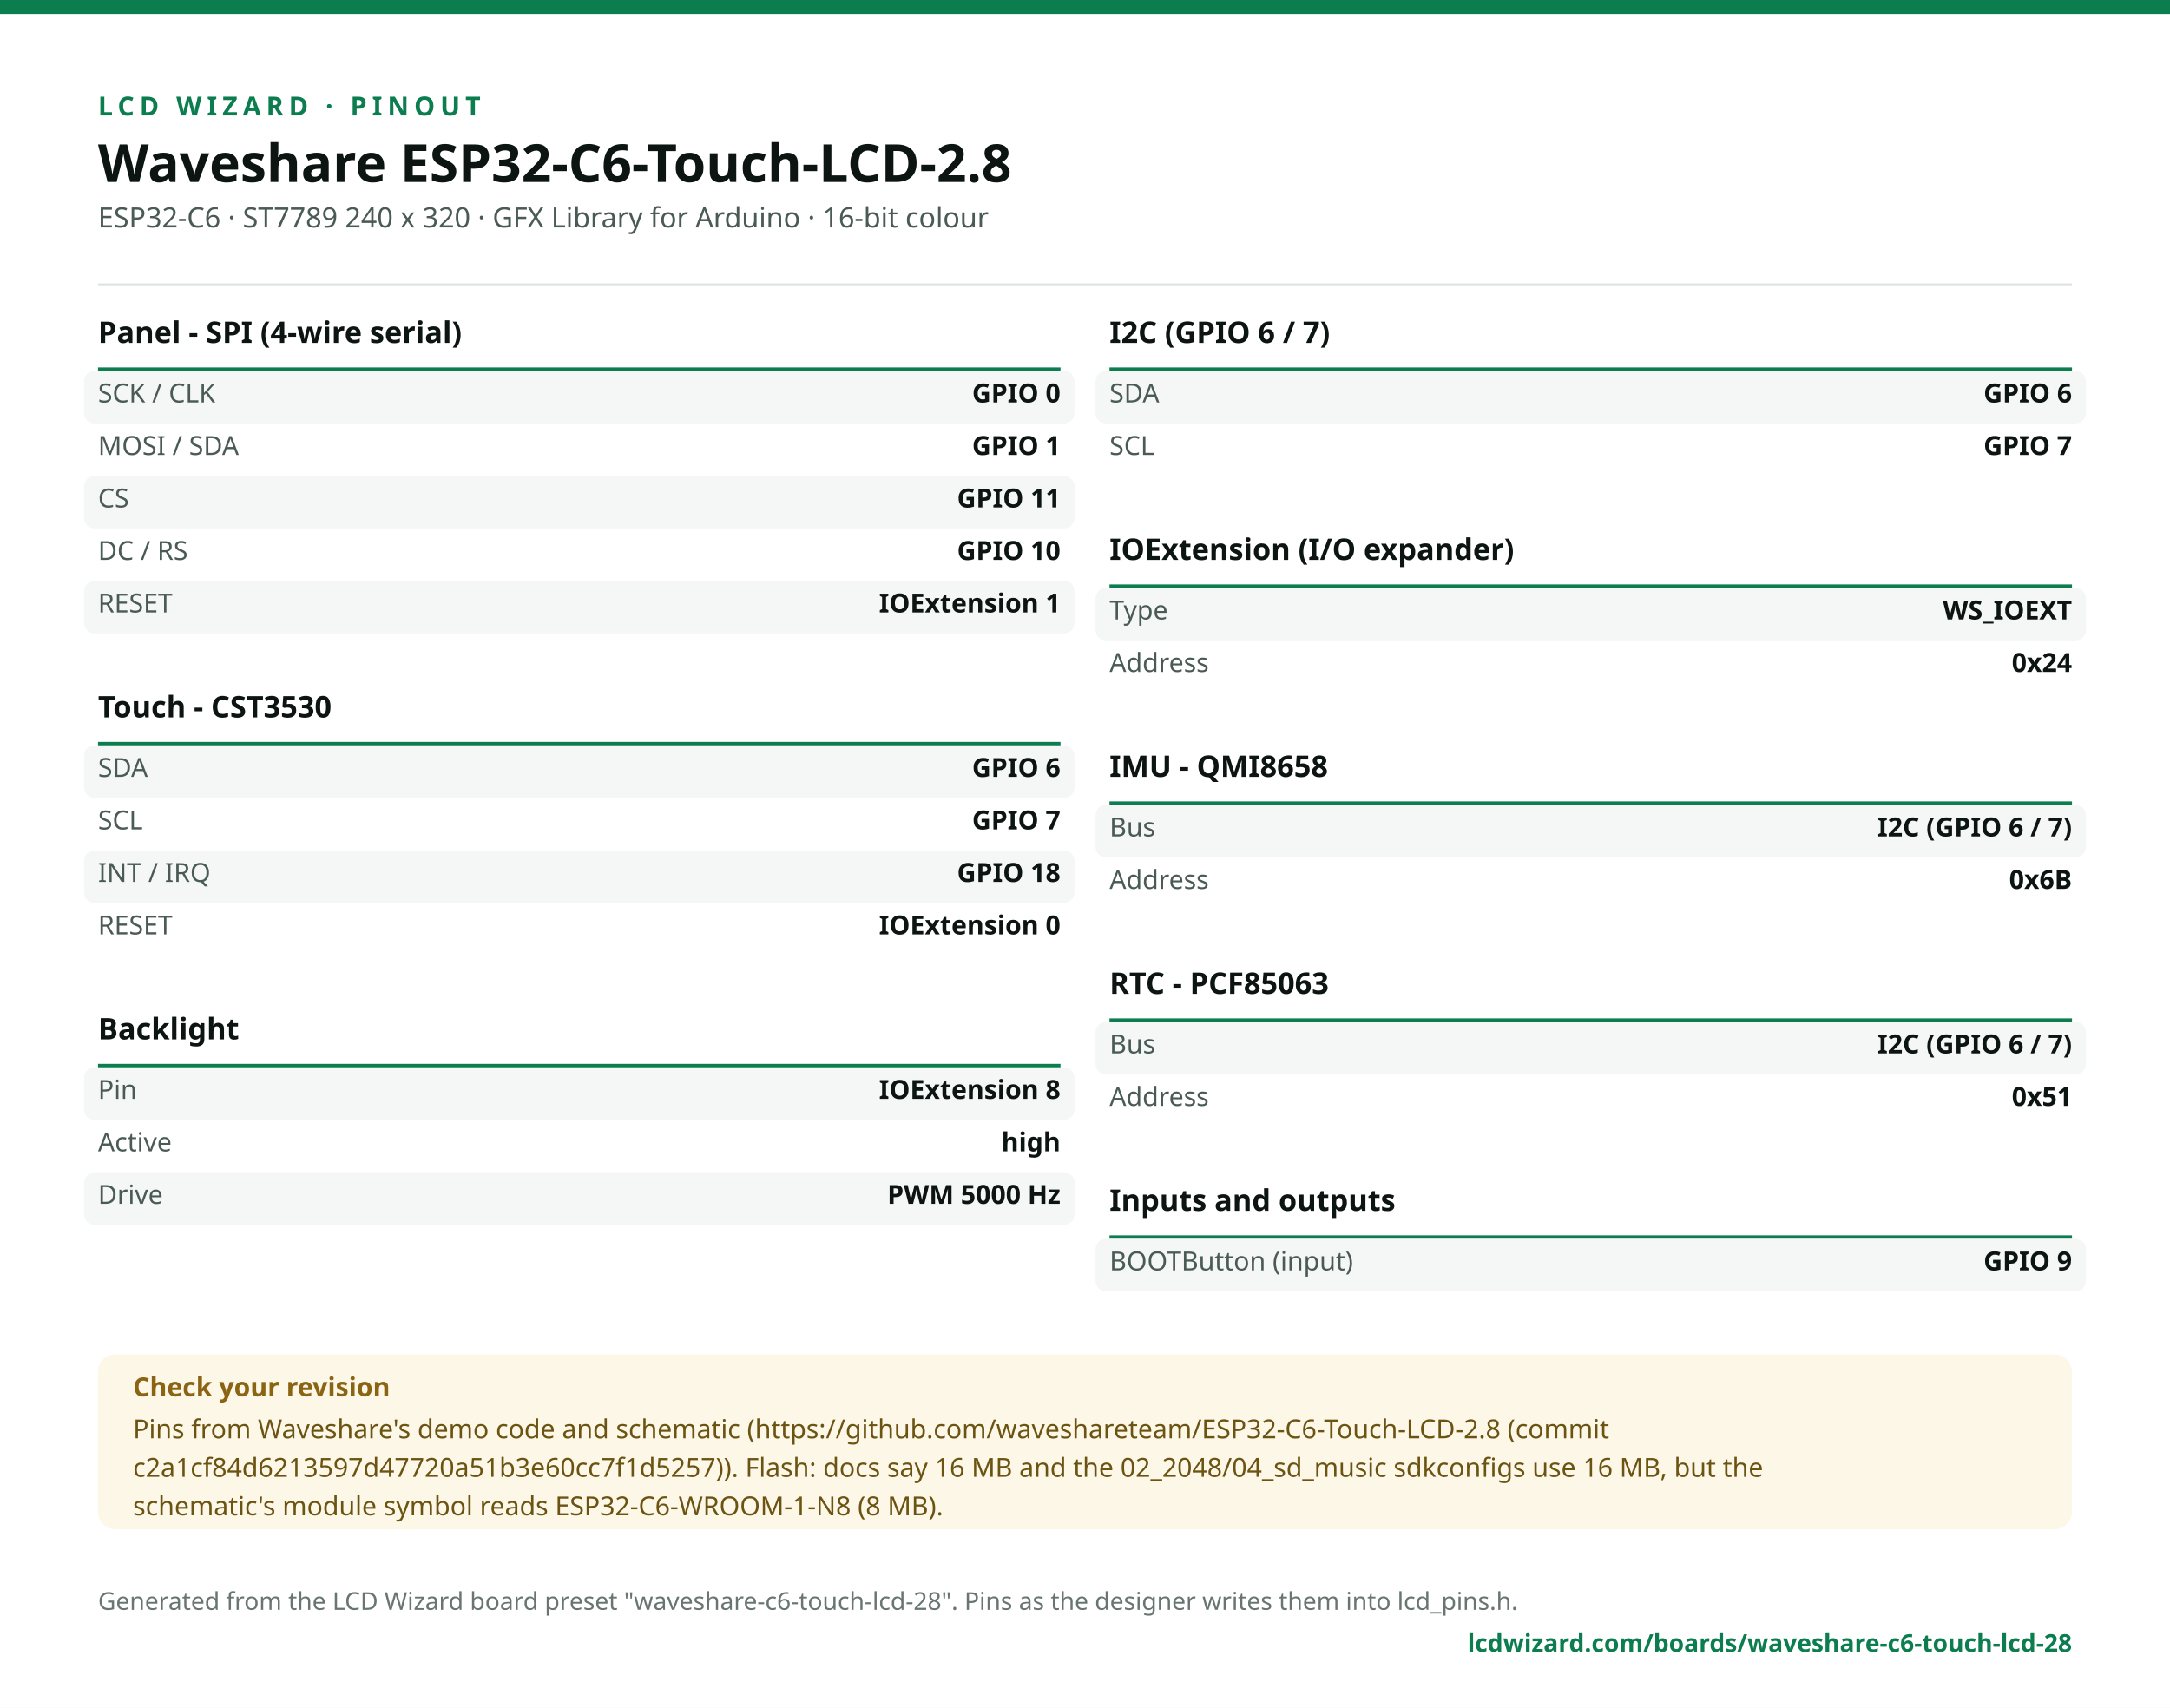
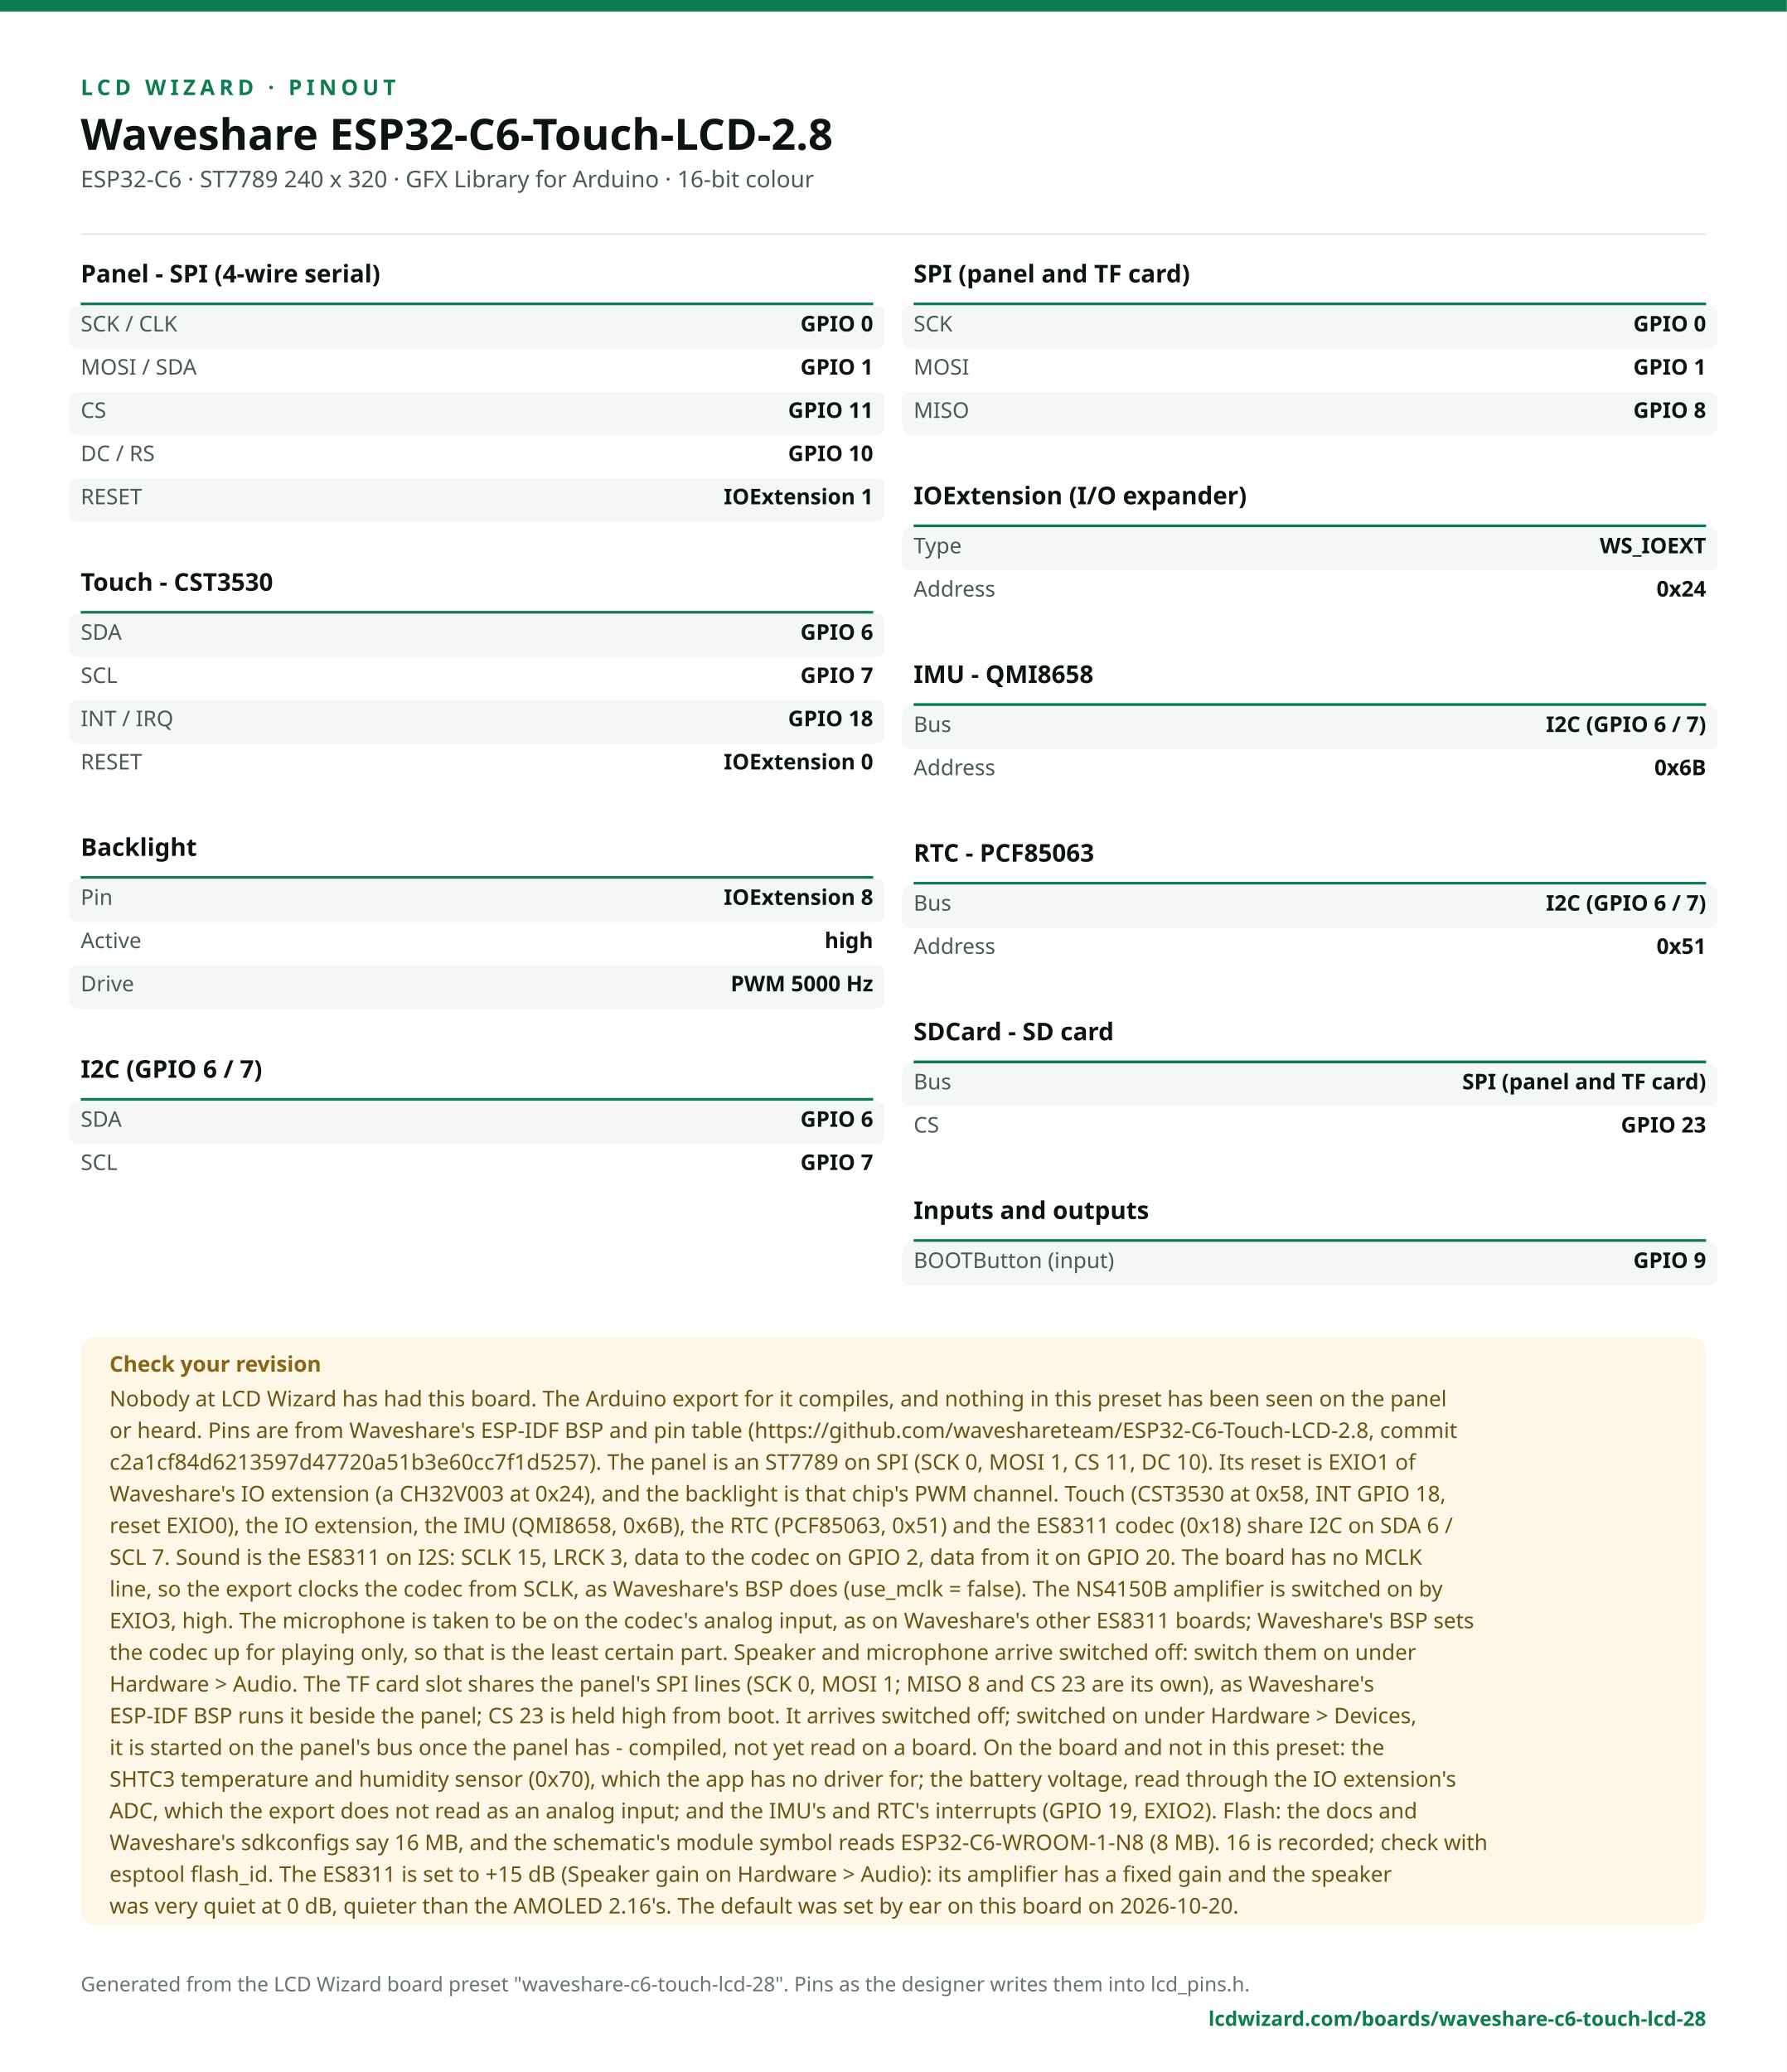
- <svg xmlns="http://www.w3.org/2000/svg" width="1240" height="976" viewBox="0 0 1240 976">
-   <rect width="1240" height="976" fill="#ffffff" />
+ <svg xmlns="http://www.w3.org/2000/svg" width="1240" height="1438" viewBox="0 0 1240 1438">
+   <rect width="1240" height="1438" fill="#ffffff" />
  <rect x="0" y="0" width="1240" height="8" fill="#0b7d4e" />
  <text x="56" y="66" font-family="Montserrat" font-weight="700" font-size="15" letter-spacing="3" fill="#0b7d4e">LCD WIZARD  ·  PINOUT</text>
  <text x="56" y="104" font-family="Montserrat" font-weight="700" font-size="30" fill="#0d1513">Waveshare ESP32-C6-Touch-LCD-2.8</text>
  <text x="56" y="130" font-family="Montserrat" font-weight="500" font-size="16" fill="#4a5a55">ESP32-C6   ·   ST7789 240 x 320   ·   GFX Library for Arduino   ·   16-bit colour</text>
  <rect x="56" y="162" width="1128" height="1" fill="#dbe3df" />
  <text x="56" y="196" font-family="Montserrat" font-weight="700" font-size="17" fill="#0d1513">Panel - SPI (4-wire serial)</text>
  <rect x="56" y="210" width="550" height="2" fill="#0b7d4e" />
  <rect x="48" y="212" width="566" height="30" rx="6" fill="#f4f7f5" />
  <text x="56" y="230" font-family="Montserrat" font-weight="500" font-size="15" fill="#4a5a55">SCK / CLK</text>
  <text x="606" text-anchor="end" y="230" font-family="Montserrat" font-weight="700" font-size="15" fill="#0d1513">GPIO 0</text>
  <text x="56" y="260" font-family="Montserrat" font-weight="500" font-size="15" fill="#4a5a55">MOSI / SDA</text>
  <text x="606" text-anchor="end" y="260" font-family="Montserrat" font-weight="700" font-size="15" fill="#0d1513">GPIO 1</text>
  <rect x="48" y="272" width="566" height="30" rx="6" fill="#f4f7f5" />
  <text x="56" y="290" font-family="Montserrat" font-weight="500" font-size="15" fill="#4a5a55">CS</text>
  <text x="606" text-anchor="end" y="290" font-family="Montserrat" font-weight="700" font-size="15" fill="#0d1513">GPIO 11</text>
  <text x="56" y="320" font-family="Montserrat" font-weight="500" font-size="15" fill="#4a5a55">DC / RS</text>
  <text x="606" text-anchor="end" y="320" font-family="Montserrat" font-weight="700" font-size="15" fill="#0d1513">GPIO 10</text>
  <rect x="48" y="332" width="566" height="30" rx="6" fill="#f4f7f5" />
  <text x="56" y="350" font-family="Montserrat" font-weight="500" font-size="15" fill="#4a5a55">RESET</text>
  <text x="606" text-anchor="end" y="350" font-family="Montserrat" font-weight="700" font-size="15" fill="#0d1513">IOExtension 1</text>
  <text x="56" y="410" font-family="Montserrat" font-weight="700" font-size="17" fill="#0d1513">Touch - CST3530</text>
  <rect x="56" y="424" width="550" height="2" fill="#0b7d4e" />
  <rect x="48" y="426" width="566" height="30" rx="6" fill="#f4f7f5" />
  <text x="56" y="444" font-family="Montserrat" font-weight="500" font-size="15" fill="#4a5a55">SDA</text>
  <text x="606" text-anchor="end" y="444" font-family="Montserrat" font-weight="700" font-size="15" fill="#0d1513">GPIO 6</text>
  <text x="56" y="474" font-family="Montserrat" font-weight="500" font-size="15" fill="#4a5a55">SCL</text>
  <text x="606" text-anchor="end" y="474" font-family="Montserrat" font-weight="700" font-size="15" fill="#0d1513">GPIO 7</text>
  <rect x="48" y="486" width="566" height="30" rx="6" fill="#f4f7f5" />
  <text x="56" y="504" font-family="Montserrat" font-weight="500" font-size="15" fill="#4a5a55">INT / IRQ</text>
  <text x="606" text-anchor="end" y="504" font-family="Montserrat" font-weight="700" font-size="15" fill="#0d1513">GPIO 18</text>
  <text x="56" y="534" font-family="Montserrat" font-weight="500" font-size="15" fill="#4a5a55">RESET</text>
  <text x="606" text-anchor="end" y="534" font-family="Montserrat" font-weight="700" font-size="15" fill="#0d1513">IOExtension 0</text>
  <text x="56" y="594" font-family="Montserrat" font-weight="700" font-size="17" fill="#0d1513">Backlight</text>
  <rect x="56" y="608" width="550" height="2" fill="#0b7d4e" />
  <rect x="48" y="610" width="566" height="30" rx="6" fill="#f4f7f5" />
  <text x="56" y="628" font-family="Montserrat" font-weight="500" font-size="15" fill="#4a5a55">Pin</text>
  <text x="606" text-anchor="end" y="628" font-family="Montserrat" font-weight="700" font-size="15" fill="#0d1513">IOExtension 8</text>
  <text x="56" y="658" font-family="Montserrat" font-weight="500" font-size="15" fill="#4a5a55">Active</text>
  <text x="606" text-anchor="end" y="658" font-family="Montserrat" font-weight="700" font-size="15" fill="#0d1513">high</text>
  <rect x="48" y="670" width="566" height="30" rx="6" fill="#f4f7f5" />
  <text x="56" y="688" font-family="Montserrat" font-weight="500" font-size="15" fill="#4a5a55">Drive</text>
  <text x="606" text-anchor="end" y="688" font-family="Montserrat" font-weight="700" font-size="15" fill="#0d1513">PWM 5000 Hz</text>
-   <text x="634" y="196" font-family="Montserrat" font-weight="700" font-size="17" fill="#0d1513">I2C (GPIO 6 / 7)</text>
+   <text x="56" y="748" font-family="Montserrat" font-weight="700" font-size="17" fill="#0d1513">I2C (GPIO 6 / 7)</text>
+   <rect x="56" y="762" width="550" height="2" fill="#0b7d4e" />
+   <rect x="48" y="764" width="566" height="30" rx="6" fill="#f4f7f5" />
+   <text x="56" y="782" font-family="Montserrat" font-weight="500" font-size="15" fill="#4a5a55">SDA</text>
+   <text x="606" text-anchor="end" y="782" font-family="Montserrat" font-weight="700" font-size="15" fill="#0d1513">GPIO 6</text>
+   <text x="56" y="812" font-family="Montserrat" font-weight="500" font-size="15" fill="#4a5a55">SCL</text>
+   <text x="606" text-anchor="end" y="812" font-family="Montserrat" font-weight="700" font-size="15" fill="#0d1513">GPIO 7</text>
+   <text x="634" y="196" font-family="Montserrat" font-weight="700" font-size="17" fill="#0d1513">SPI (panel and TF card)</text>
  <rect x="634" y="210" width="550" height="2" fill="#0b7d4e" />
  <rect x="626" y="212" width="566" height="30" rx="6" fill="#f4f7f5" />
-   <text x="634" y="230" font-family="Montserrat" font-weight="500" font-size="15" fill="#4a5a55">SDA</text>
-   <text x="1184" text-anchor="end" y="230" font-family="Montserrat" font-weight="700" font-size="15" fill="#0d1513">GPIO 6</text>
-   <text x="634" y="260" font-family="Montserrat" font-weight="500" font-size="15" fill="#4a5a55">SCL</text>
-   <text x="1184" text-anchor="end" y="260" font-family="Montserrat" font-weight="700" font-size="15" fill="#0d1513">GPIO 7</text>
-   <text x="634" y="320" font-family="Montserrat" font-weight="700" font-size="17" fill="#0d1513">IOExtension (I/O expander)</text>
-   <rect x="634" y="334" width="550" height="2" fill="#0b7d4e" />
-   <rect x="626" y="336" width="566" height="30" rx="6" fill="#f4f7f5" />
-   <text x="634" y="354" font-family="Montserrat" font-weight="500" font-size="15" fill="#4a5a55">Type</text>
-   <text x="1184" text-anchor="end" y="354" font-family="Montserrat" font-weight="700" font-size="15" fill="#0d1513">WS_IOEXT</text>
-   <text x="634" y="384" font-family="Montserrat" font-weight="500" font-size="15" fill="#4a5a55">Address</text>
-   <text x="1184" text-anchor="end" y="384" font-family="Montserrat" font-weight="700" font-size="15" fill="#0d1513">0x24</text>
-   <text x="634" y="444" font-family="Montserrat" font-weight="700" font-size="17" fill="#0d1513">IMU - QMI8658</text>
-   <rect x="634" y="458" width="550" height="2" fill="#0b7d4e" />
-   <rect x="626" y="460" width="566" height="30" rx="6" fill="#f4f7f5" />
-   <text x="634" y="478" font-family="Montserrat" font-weight="500" font-size="15" fill="#4a5a55">Bus</text>
-   <text x="1184" text-anchor="end" y="478" font-family="Montserrat" font-weight="700" font-size="15" fill="#0d1513">I2C (GPIO 6 / 7)</text>
-   <text x="634" y="508" font-family="Montserrat" font-weight="500" font-size="15" fill="#4a5a55">Address</text>
-   <text x="1184" text-anchor="end" y="508" font-family="Montserrat" font-weight="700" font-size="15" fill="#0d1513">0x6B</text>
-   <text x="634" y="568" font-family="Montserrat" font-weight="700" font-size="17" fill="#0d1513">RTC - PCF85063</text>
-   <rect x="634" y="582" width="550" height="2" fill="#0b7d4e" />
-   <rect x="626" y="584" width="566" height="30" rx="6" fill="#f4f7f5" />
-   <text x="634" y="602" font-family="Montserrat" font-weight="500" font-size="15" fill="#4a5a55">Bus</text>
-   <text x="1184" text-anchor="end" y="602" font-family="Montserrat" font-weight="700" font-size="15" fill="#0d1513">I2C (GPIO 6 / 7)</text>
-   <text x="634" y="632" font-family="Montserrat" font-weight="500" font-size="15" fill="#4a5a55">Address</text>
-   <text x="1184" text-anchor="end" y="632" font-family="Montserrat" font-weight="700" font-size="15" fill="#0d1513">0x51</text>
-   <text x="634" y="692" font-family="Montserrat" font-weight="700" font-size="17" fill="#0d1513">Inputs and outputs</text>
-   <rect x="634" y="706" width="550" height="2" fill="#0b7d4e" />
-   <rect x="626" y="708" width="566" height="30" rx="6" fill="#f4f7f5" />
-   <text x="634" y="726" font-family="Montserrat" font-weight="500" font-size="15" fill="#4a5a55">BOOTButton (input)</text>
-   <text x="1184" text-anchor="end" y="726" font-family="Montserrat" font-weight="700" font-size="15" fill="#0d1513">GPIO 9</text>
-   <rect x="56" y="774" width="1128" height="100" rx="10" fill="#fdf7e8" />
-   <text x="76" y="798" font-family="Montserrat" font-weight="700" font-size="15" fill="#8a6412">Check your revision</text>
-   <text x="76" y="822" font-family="Montserrat" font-weight="500" font-size="15" fill="#6b5312">Pins from Waveshare's demo code and schematic (https://github.com/waveshareteam/ESP32-C6-Touch-LCD-2.8 (commit</text>
-   <text x="76" y="844" font-family="Montserrat" font-weight="500" font-size="15" fill="#6b5312">c2a1cf84d6213597d47720a51b3e60cc7f1d5257)). Flash: docs say 16 MB and the 02_2048/04_sd_music sdkconfigs use 16 MB, but the</text>
-   <text x="76" y="866" font-family="Montserrat" font-weight="500" font-size="15" fill="#6b5312">schematic's module symbol reads ESP32-C6-WROOM-1-N8 (8 MB).</text>
-   <text x="56" y="920" font-family="Montserrat" font-weight="500" font-size="14" fill="#687570">Generated from the LCD Wizard board preset "waveshare-c6-touch-lcd-28". Pins as the designer writes them into lcd_pins.h.</text>
-   <text x="1184" text-anchor="end" y="944" font-family="Montserrat" font-weight="700" font-size="14" fill="#0b7d4e">lcdwizard.com/boards/waveshare-c6-touch-lcd-28</text>
+   <text x="634" y="230" font-family="Montserrat" font-weight="500" font-size="15" fill="#4a5a55">SCK</text>
+   <text x="1184" text-anchor="end" y="230" font-family="Montserrat" font-weight="700" font-size="15" fill="#0d1513">GPIO 0</text>
+   <text x="634" y="260" font-family="Montserrat" font-weight="500" font-size="15" fill="#4a5a55">MOSI</text>
+   <text x="1184" text-anchor="end" y="260" font-family="Montserrat" font-weight="700" font-size="15" fill="#0d1513">GPIO 1</text>
+   <rect x="626" y="272" width="566" height="30" rx="6" fill="#f4f7f5" />
+   <text x="634" y="290" font-family="Montserrat" font-weight="500" font-size="15" fill="#4a5a55">MISO</text>
+   <text x="1184" text-anchor="end" y="290" font-family="Montserrat" font-weight="700" font-size="15" fill="#0d1513">GPIO 8</text>
+   <text x="634" y="350" font-family="Montserrat" font-weight="700" font-size="17" fill="#0d1513">IOExtension (I/O expander)</text>
+   <rect x="634" y="364" width="550" height="2" fill="#0b7d4e" />
+   <rect x="626" y="366" width="566" height="30" rx="6" fill="#f4f7f5" />
+   <text x="634" y="384" font-family="Montserrat" font-weight="500" font-size="15" fill="#4a5a55">Type</text>
+   <text x="1184" text-anchor="end" y="384" font-family="Montserrat" font-weight="700" font-size="15" fill="#0d1513">WS_IOEXT</text>
+   <text x="634" y="414" font-family="Montserrat" font-weight="500" font-size="15" fill="#4a5a55">Address</text>
+   <text x="1184" text-anchor="end" y="414" font-family="Montserrat" font-weight="700" font-size="15" fill="#0d1513">0x24</text>
+   <text x="634" y="474" font-family="Montserrat" font-weight="700" font-size="17" fill="#0d1513">IMU - QMI8658</text>
+   <rect x="634" y="488" width="550" height="2" fill="#0b7d4e" />
+   <rect x="626" y="490" width="566" height="30" rx="6" fill="#f4f7f5" />
+   <text x="634" y="508" font-family="Montserrat" font-weight="500" font-size="15" fill="#4a5a55">Bus</text>
+   <text x="1184" text-anchor="end" y="508" font-family="Montserrat" font-weight="700" font-size="15" fill="#0d1513">I2C (GPIO 6 / 7)</text>
+   <text x="634" y="538" font-family="Montserrat" font-weight="500" font-size="15" fill="#4a5a55">Address</text>
+   <text x="1184" text-anchor="end" y="538" font-family="Montserrat" font-weight="700" font-size="15" fill="#0d1513">0x6B</text>
+   <text x="634" y="598" font-family="Montserrat" font-weight="700" font-size="17" fill="#0d1513">RTC - PCF85063</text>
+   <rect x="634" y="612" width="550" height="2" fill="#0b7d4e" />
+   <rect x="626" y="614" width="566" height="30" rx="6" fill="#f4f7f5" />
+   <text x="634" y="632" font-family="Montserrat" font-weight="500" font-size="15" fill="#4a5a55">Bus</text>
+   <text x="1184" text-anchor="end" y="632" font-family="Montserrat" font-weight="700" font-size="15" fill="#0d1513">I2C (GPIO 6 / 7)</text>
+   <text x="634" y="662" font-family="Montserrat" font-weight="500" font-size="15" fill="#4a5a55">Address</text>
+   <text x="1184" text-anchor="end" y="662" font-family="Montserrat" font-weight="700" font-size="15" fill="#0d1513">0x51</text>
+   <text x="634" y="722" font-family="Montserrat" font-weight="700" font-size="17" fill="#0d1513">SDCard - SD card</text>
+   <rect x="634" y="736" width="550" height="2" fill="#0b7d4e" />
+   <rect x="626" y="738" width="566" height="30" rx="6" fill="#f4f7f5" />
+   <text x="634" y="756" font-family="Montserrat" font-weight="500" font-size="15" fill="#4a5a55">Bus</text>
+   <text x="1184" text-anchor="end" y="756" font-family="Montserrat" font-weight="700" font-size="15" fill="#0d1513">SPI (panel and TF card)</text>
+   <text x="634" y="786" font-family="Montserrat" font-weight="500" font-size="15" fill="#4a5a55">CS</text>
+   <text x="1184" text-anchor="end" y="786" font-family="Montserrat" font-weight="700" font-size="15" fill="#0d1513">GPIO 23</text>
+   <text x="634" y="846" font-family="Montserrat" font-weight="700" font-size="17" fill="#0d1513">Inputs and outputs</text>
+   <rect x="634" y="860" width="550" height="2" fill="#0b7d4e" />
+   <rect x="626" y="862" width="566" height="30" rx="6" fill="#f4f7f5" />
+   <text x="634" y="880" font-family="Montserrat" font-weight="500" font-size="15" fill="#4a5a55">BOOTButton (input)</text>
+   <text x="1184" text-anchor="end" y="880" font-family="Montserrat" font-weight="700" font-size="15" fill="#0d1513">GPIO 9</text>
+   <rect x="56" y="928" width="1128" height="408" rx="10" fill="#fdf7e8" />
+   <text x="76" y="952" font-family="Montserrat" font-weight="700" font-size="15" fill="#8a6412">Check your revision</text>
+   <text x="76" y="976" font-family="Montserrat" font-weight="500" font-size="15" fill="#6b5312">Nobody at LCD Wizard has had this board. The Arduino export for it compiles, and nothing in this preset has been seen on the panel</text>
+   <text x="76" y="998" font-family="Montserrat" font-weight="500" font-size="15" fill="#6b5312">or heard. Pins are from Waveshare's ESP-IDF BSP and pin table (https://github.com/waveshareteam/ESP32-C6-Touch-LCD-2.8, commit</text>
+   <text x="76" y="1020" font-family="Montserrat" font-weight="500" font-size="15" fill="#6b5312">c2a1cf84d6213597d47720a51b3e60cc7f1d5257). The panel is an ST7789 on SPI (SCK 0, MOSI 1, CS 11, DC 10). Its reset is EXIO1 of</text>
+   <text x="76" y="1042" font-family="Montserrat" font-weight="500" font-size="15" fill="#6b5312">Waveshare's IO extension (a CH32V003 at 0x24), and the backlight is that chip's PWM channel. Touch (CST3530 at 0x58, INT GPIO 18,</text>
+   <text x="76" y="1064" font-family="Montserrat" font-weight="500" font-size="15" fill="#6b5312">reset EXIO0), the IO extension, the IMU (QMI8658, 0x6B), the RTC (PCF85063, 0x51) and the ES8311 codec (0x18) share I2C on SDA 6 /</text>
+   <text x="76" y="1086" font-family="Montserrat" font-weight="500" font-size="15" fill="#6b5312">SCL 7. Sound is the ES8311 on I2S: SCLK 15, LRCK 3, data to the codec on GPIO 2, data from it on GPIO 20. The board has no MCLK</text>
+   <text x="76" y="1108" font-family="Montserrat" font-weight="500" font-size="15" fill="#6b5312">line, so the export clocks the codec from SCLK, as Waveshare's BSP does (use_mclk = false). The NS4150B amplifier is switched on by</text>
+   <text x="76" y="1130" font-family="Montserrat" font-weight="500" font-size="15" fill="#6b5312">EXIO3, high. The microphone is taken to be on the codec's analog input, as on Waveshare's other ES8311 boards; Waveshare's BSP sets</text>
+   <text x="76" y="1152" font-family="Montserrat" font-weight="500" font-size="15" fill="#6b5312">the codec up for playing only, so that is the least certain part. Speaker and microphone arrive switched off: switch them on under</text>
+   <text x="76" y="1174" font-family="Montserrat" font-weight="500" font-size="15" fill="#6b5312">Hardware &gt; Audio. The TF card slot shares the panel's SPI lines (SCK 0, MOSI 1; MISO 8 and CS 23 are its own), as Waveshare's</text>
+   <text x="76" y="1196" font-family="Montserrat" font-weight="500" font-size="15" fill="#6b5312">ESP-IDF BSP runs it beside the panel; CS 23 is held high from boot. It arrives switched off; switched on under Hardware &gt; Devices,</text>
+   <text x="76" y="1218" font-family="Montserrat" font-weight="500" font-size="15" fill="#6b5312">it is started on the panel's bus once the panel has - compiled, not yet read on a board. On the board and not in this preset: the</text>
+   <text x="76" y="1240" font-family="Montserrat" font-weight="500" font-size="15" fill="#6b5312">SHTC3 temperature and humidity sensor (0x70), which the app has no driver for; the battery voltage, read through the IO extension's</text>
+   <text x="76" y="1262" font-family="Montserrat" font-weight="500" font-size="15" fill="#6b5312">ADC, which the export does not read as an analog input; and the IMU's and RTC's interrupts (GPIO 19, EXIO2). Flash: the docs and</text>
+   <text x="76" y="1284" font-family="Montserrat" font-weight="500" font-size="15" fill="#6b5312">Waveshare's sdkconfigs say 16 MB, and the schematic's module symbol reads ESP32-C6-WROOM-1-N8 (8 MB). 16 is recorded; check with</text>
+   <text x="76" y="1306" font-family="Montserrat" font-weight="500" font-size="15" fill="#6b5312">esptool flash_id. The ES8311 is set to +15 dB (Speaker gain on Hardware &gt; Audio): its amplifier has a fixed gain and the speaker</text>
+   <text x="76" y="1328" font-family="Montserrat" font-weight="500" font-size="15" fill="#6b5312">was very quiet at 0 dB, quieter than the AMOLED 2.16's. The default was set by ear on this board on 2026-10-20.</text>
+   <text x="56" y="1382" font-family="Montserrat" font-weight="500" font-size="14" fill="#687570">Generated from the LCD Wizard board preset "waveshare-c6-touch-lcd-28". Pins as the designer writes them into lcd_pins.h.</text>
+   <text x="1184" text-anchor="end" y="1406" font-family="Montserrat" font-weight="700" font-size="14" fill="#0b7d4e">lcdwizard.com/boards/waveshare-c6-touch-lcd-28</text>
</svg>
